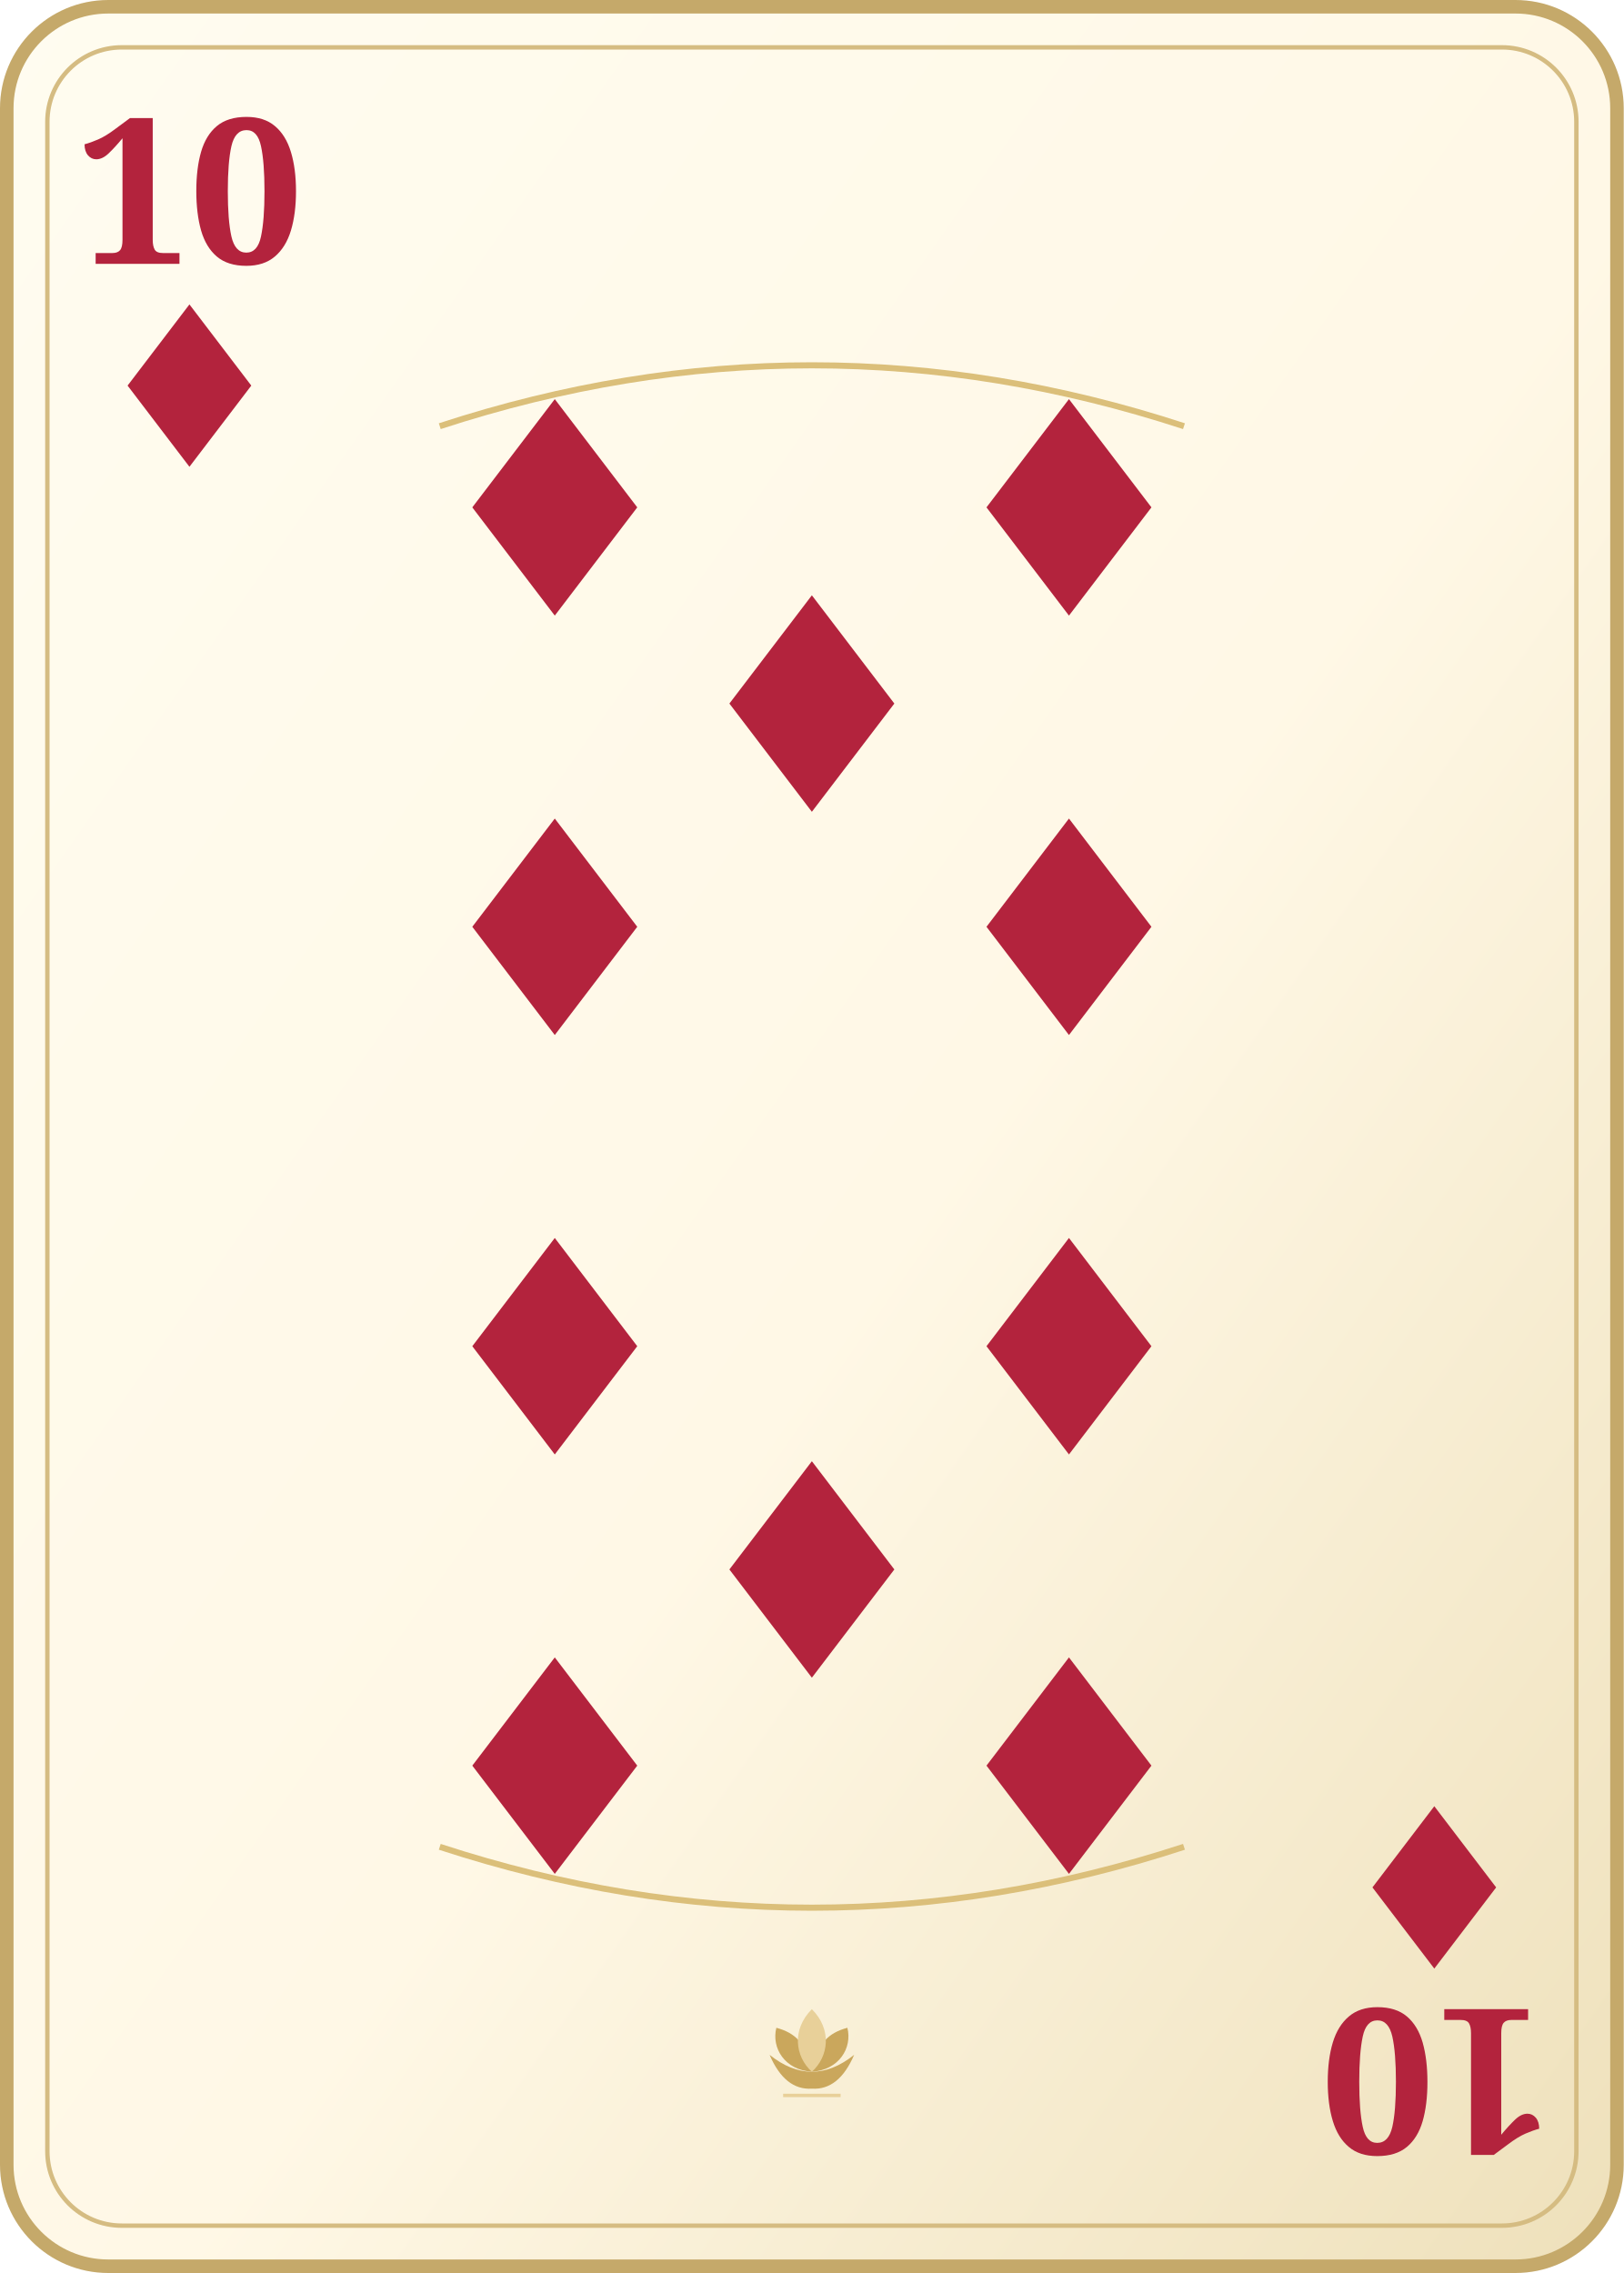
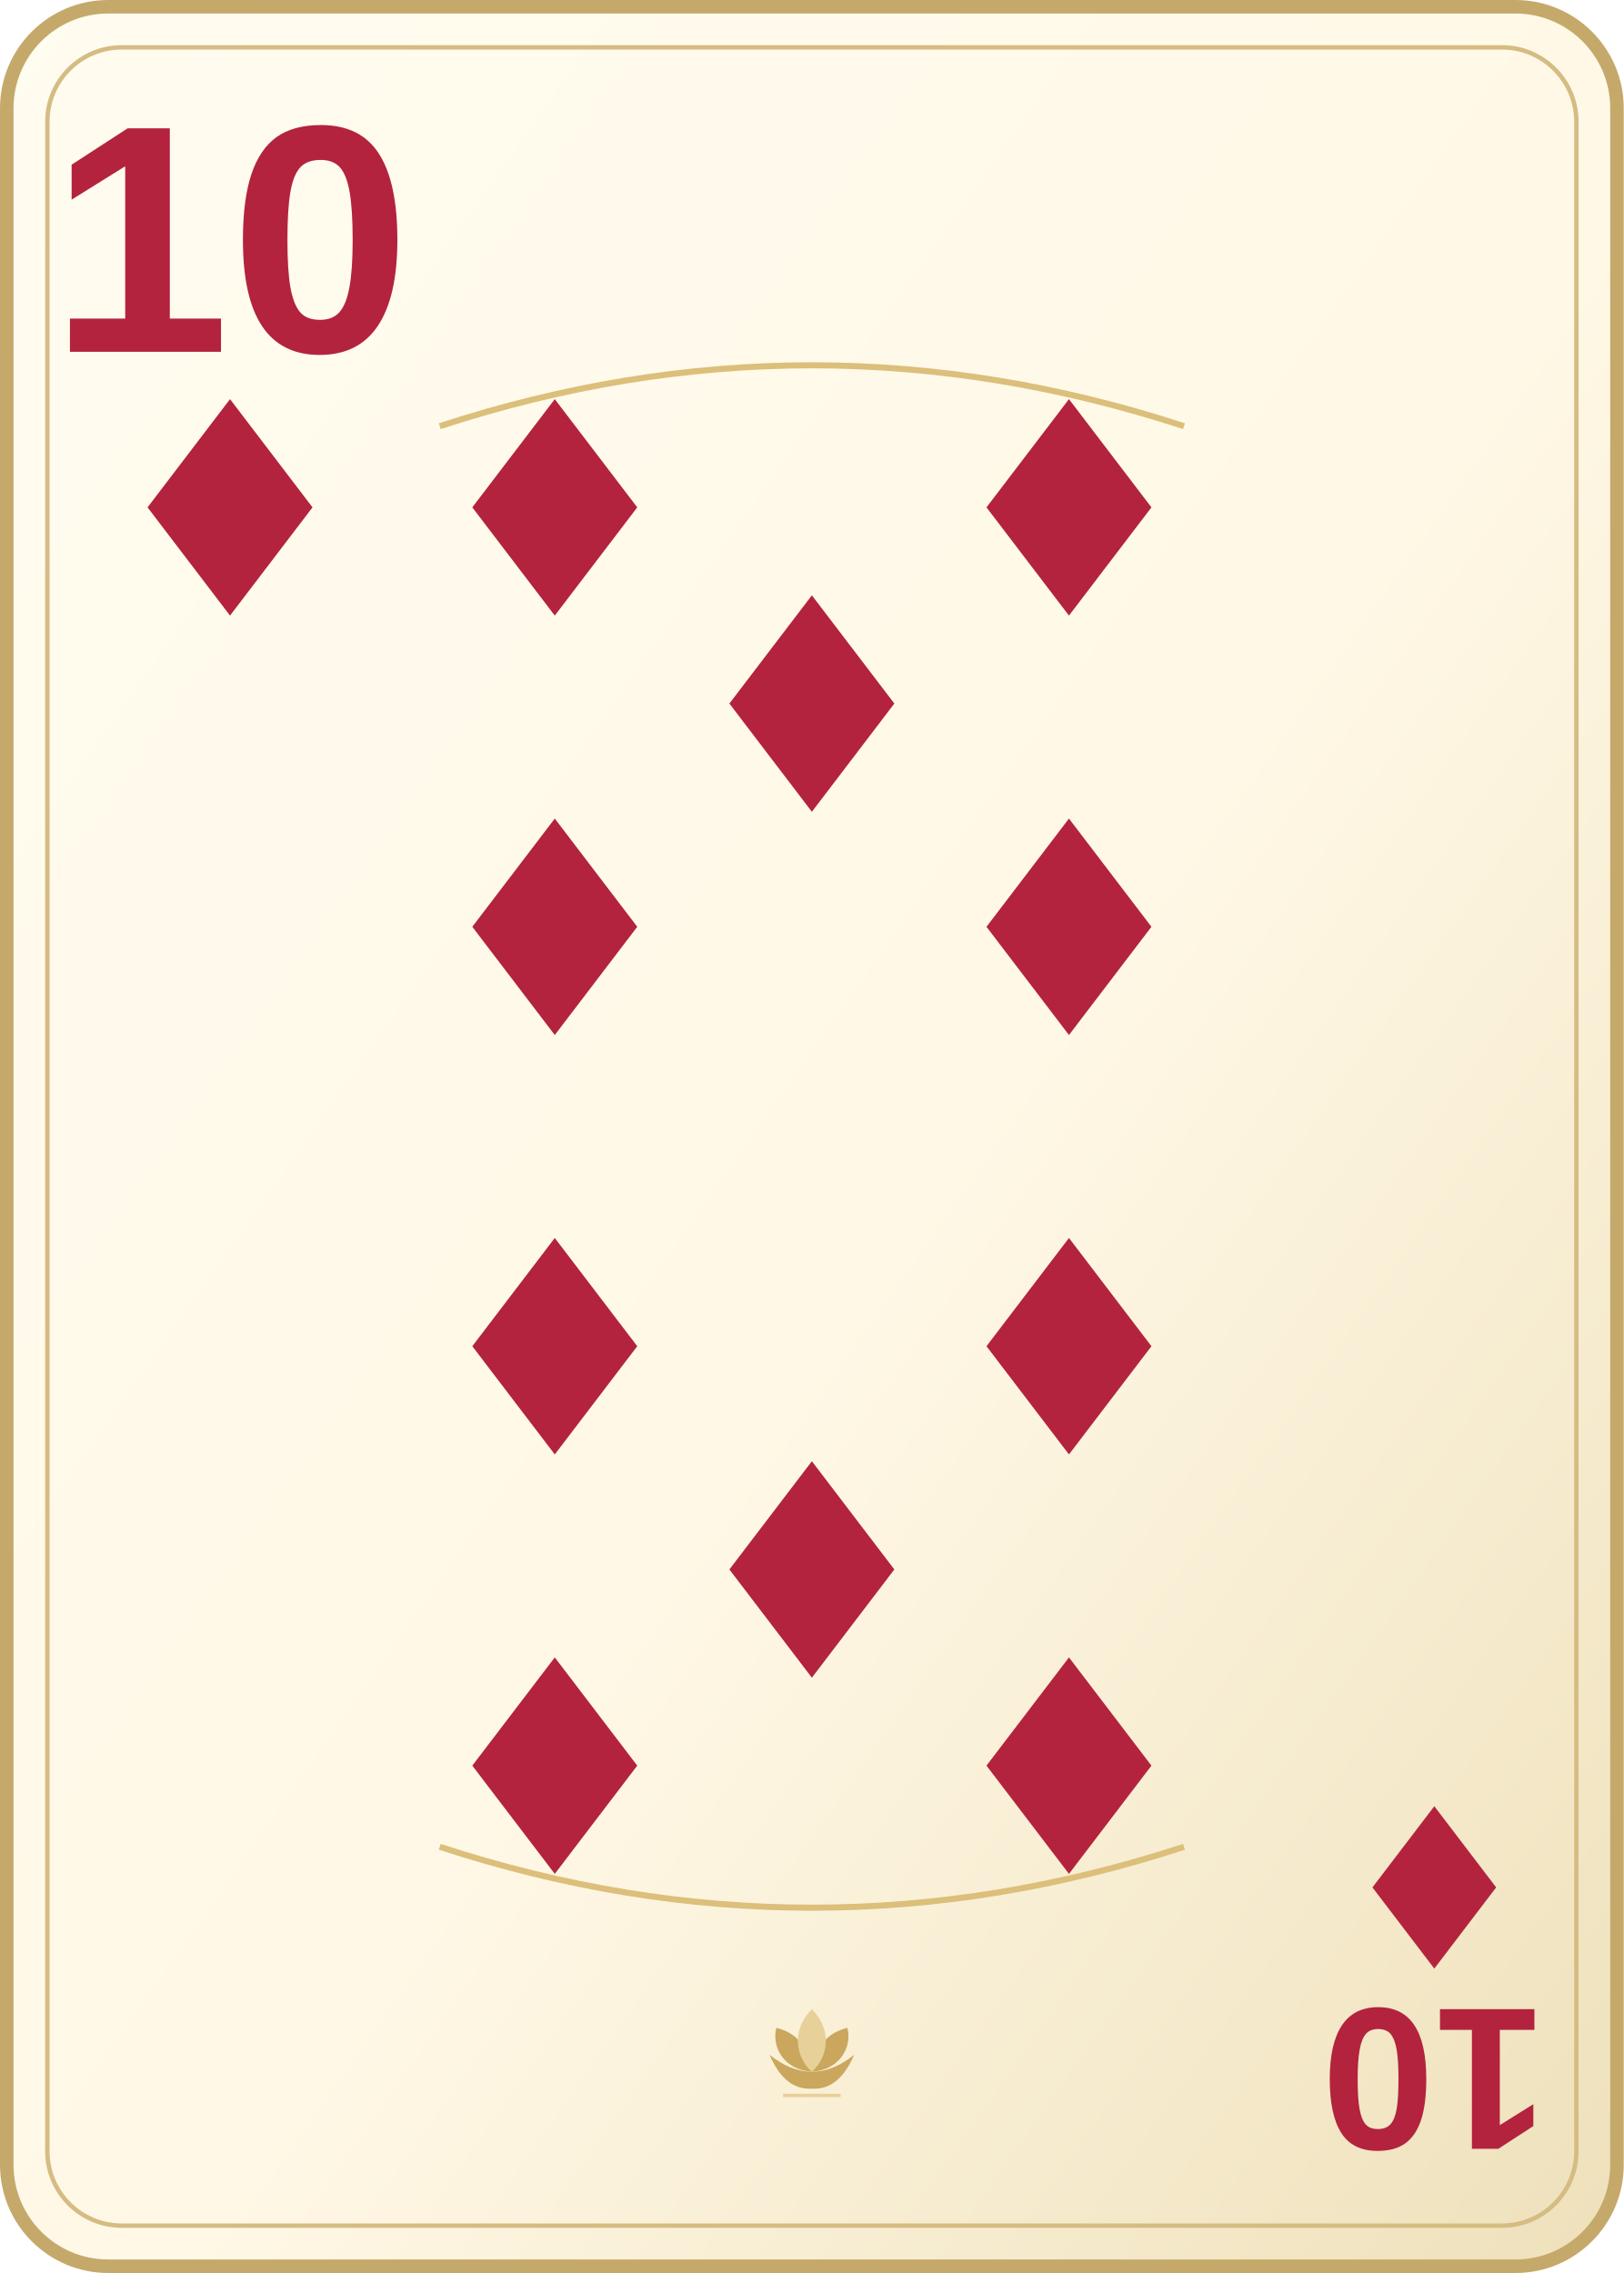
<svg xmlns="http://www.w3.org/2000/svg" width="240" height="336" viewBox="0 0 240 336" role="img" aria-label="10 of diamonds; original Chola-inspired royal court illustration">
  <defs>
    <linearGradient id="paper" x1="0" y1="0" x2="1" y2="1">
      <stop stop-color="#fffcf0" />
      <stop offset=".55" stop-color="#fff8e6" />
      <stop offset="1" stop-color="#eee0ba" />
    </linearGradient>
    <linearGradient id="metal" x1="0" y1="0" x2="1" y2="1">
      <stop stop-color="#fff1b0" />
      <stop offset=".25" stop-color="#dba943" />
      <stop offset=".54" stop-color="#ad7224" />
      <stop offset=".77" stop-color="#f6d578" />
      <stop offset="1" stop-color="#996124" />
    </linearGradient>
    <linearGradient id="robe" x1="0" y1="0" x2="1" y2=".5">
      <stop stop-color="#352c63" />
      <stop offset=".38" stop-color="#b29ace" />
      <stop offset=".59" stop-color="#624794" />
      <stop offset="1" stop-color="#352c63" />
    </linearGradient>
    <linearGradient id="skin" x1="0" y1="0" x2="1" y2=".4">
      <stop stop-color="#b66e40" />
      <stop offset=".35" stop-color="#e7ad6f" />
      <stop offset=".65" stop-color="#d09053" />
      <stop offset="1" stop-color="#9c5937" />
    </linearGradient>
    <linearGradient id="arch" x1="0" y1="0" x2="0" y2="1">
      <stop stop-color="#352c63" />
      <stop offset=".58" stop-color="#624794" />
      <stop offset="1" stop-color="#cbaa62" />
    </linearGradient>
    <radialGradient id="halo">
      <stop stop-color="#fff0ad" stop-opacity=".8" />
      <stop offset=".75" stop-color="#dfb963" stop-opacity=".12" />
      <stop offset="1" stop-color="#d6a341" stop-opacity="0" />
    </radialGradient>
  </defs>
  <rect x="1" y="1" width="238" height="334" rx="15" fill="url(#paper)" stroke="#c5a96a" stroke-width="2" />
  <rect x="7" y="7" width="226" height="322" rx="11" fill="none" stroke="#d5bc82" stroke-width=".65" />
-   <path d="M65 63Q120 45 175 63M65 273Q120 291 175 273" fill="none" stroke="#dbbf7a" stroke-width=".9" />
-   <g transform="translate(82 75) rotate(0) scale(0.7619048)">
-     <path d="M0-21L16 0L0 21L-16 0Z" fill="#b3233d" />
+   <g id="card-art">
+     <path d="M65 63Q120 45 175 63M65 273Q120 291 175 273" fill="none" stroke="#dbbf7a" stroke-width=".9" />
+     <g transform="translate(82 75) rotate(0) scale(0.7619048)">
+       <path d="M0-21L16 0L0 21L-16 0Z" fill="#b3233d" />
+     </g>
+     <g transform="translate(158 75) rotate(0) scale(0.7619048)">
+       <path d="M0-21L16 0L0 21L-16 0Z" fill="#b3233d" />
+     </g>
+     <g transform="translate(120 104) rotate(0) scale(0.7619048)">
+       <path d="M0-21L16 0L0 21L-16 0Z" fill="#b3233d" />
+     </g>
+     <g transform="translate(82 137) rotate(0) scale(0.7619048)">
+       <path d="M0-21L16 0L0 21L-16 0Z" fill="#b3233d" />
+     </g>
+     <g transform="translate(158 137) rotate(0) scale(0.7619048)">
+       <path d="M0-21L16 0L0 21L-16 0Z" fill="#b3233d" />
+     </g>
+     <g transform="translate(82 199) rotate(180) scale(0.7619048)">
+       <path d="M0-21L16 0L0 21L-16 0Z" fill="#b3233d" />
+     </g>
+     <g transform="translate(158 199) rotate(180) scale(0.7619048)">
+       <path d="M0-21L16 0L0 21L-16 0Z" fill="#b3233d" />
+     </g>
+     <g transform="translate(120 232) rotate(180) scale(0.7619048)">
+       <path d="M0-21L16 0L0 21L-16 0Z" fill="#b3233d" />
+     </g>
+     <g transform="translate(82 261) rotate(180) scale(0.7619048)">
+       <path d="M0-21L16 0L0 21L-16 0Z" fill="#b3233d" />
+     </g>
+     <g transform="translate(158 261) rotate(180) scale(0.7619048)">
+       <path d="M0-21L16 0L0 21L-16 0Z" fill="#b3233d" />
+     </g>
+     <g transform="translate(120 303) scale(0.25)">
+       <path d="M0 13C-16 12-24-1-21-13C-10-10-3-4 0 13Z" fill="#caa75c" />
+       <path d="M0 13C16 12 24-1 21-13C10-10 3-4 0 13Z" fill="#caa75c" />
+       <path d="M0 13C-10 4-12-12 0-24C12-12 10 4 0 13Z" fill="#e8d099" />
+       <path d="M-25 3Q0 23 25 3Q16 24 0 23Q-16 24-25 3Z" fill="#caa75c" />
+       <path d="M-17 27L17 27" fill="none" stroke="#e8d099" stroke-width="2" />
+     </g>
  </g>
-   <g transform="translate(158 75) rotate(0) scale(0.7619048)">
-     <path d="M0-21L16 0L0 21L-16 0Z" fill="#b3233d" />
+   <g id="primary-index">
+     <text id="index-rank" x="34" y="52" text-anchor="middle" fill="#b3233d" font-family="Arial,Helvetica,sans-serif" font-weight="700" font-size="48" textLength="52" lengthAdjust="spacingAndGlyphs">10</text>
+     <g id="index-suit">
+       <g transform="translate(34 75) rotate(0) scale(0.7619048)">
+         <path d="M0-21L16 0L0 21L-16 0Z" fill="#b3233d" />
+       </g>
+     </g>
  </g>
-   <g transform="translate(120 104) rotate(0) scale(0.7619048)">
-     <path d="M0-21L16 0L0 21L-16 0Z" fill="#b3233d" />
-   </g>
-   <g transform="translate(82 137) rotate(0) scale(0.7619048)">
-     <path d="M0-21L16 0L0 21L-16 0Z" fill="#b3233d" />
-   </g>
-   <g transform="translate(158 137) rotate(0) scale(0.7619048)">
-     <path d="M0-21L16 0L0 21L-16 0Z" fill="#b3233d" />
-   </g>
-   <g transform="translate(82 199) rotate(180) scale(0.7619048)">
-     <path d="M0-21L16 0L0 21L-16 0Z" fill="#b3233d" />
-   </g>
-   <g transform="translate(158 199) rotate(180) scale(0.7619048)">
-     <path d="M0-21L16 0L0 21L-16 0Z" fill="#b3233d" />
-   </g>
-   <g transform="translate(120 232) rotate(180) scale(0.7619048)">
-     <path d="M0-21L16 0L0 21L-16 0Z" fill="#b3233d" />
-   </g>
-   <g transform="translate(82 261) rotate(180) scale(0.7619048)">
-     <path d="M0-21L16 0L0 21L-16 0Z" fill="#b3233d" />
-   </g>
-   <g transform="translate(158 261) rotate(180) scale(0.7619048)">
-     <path d="M0-21L16 0L0 21L-16 0Z" fill="#b3233d" />
-   </g>
-   <g transform="translate(120 303) scale(0.25)">
-     <path d="M0 13C-16 12-24-1-21-13C-10-10-3-4 0 13Z" fill="#caa75c" />
-     <path d="M0 13C16 12 24-1 21-13C10-10 3-4 0 13Z" fill="#caa75c" />
-     <path d="M0 13C-10 4-12-12 0-24C12-12 10 4 0 13Z" fill="#e8d099" />
-     <path d="M-25 3Q0 23 25 3Q16 24 0 23Q-16 24-25 3Z" fill="#caa75c" />
-     <path d="M-17 27L17 27" fill="none" stroke="#e8d099" stroke-width="2" />
-   </g>
-   <text x="28" y="39" text-anchor="middle" fill="#b3233d" font-family="Georgia,serif" font-weight="bold" font-size="30">10</text>
-   <g transform="translate(28 57) rotate(0) scale(0.5714286)">
-     <path d="M0-21L16 0L0 21L-16 0Z" fill="#b3233d" />
-   </g>
-   <g transform="rotate(180 120 168)">
-     <text x="28" y="39" text-anchor="middle" fill="#b3233d" font-family="Georgia,serif" font-weight="bold" font-size="30">10</text>
+   <g id="secondary-index" transform="rotate(180 120 168)">
+     <text x="28" y="39" text-anchor="middle" fill="#b3233d" font-family="Arial,Helvetica,sans-serif" font-weight="700" font-size="30">10</text>
    <g transform="translate(28 57) rotate(0) scale(0.5714286)">
      <path d="M0-21L16 0L0 21L-16 0Z" fill="#b3233d" />
    </g>
  </g>
</svg>
